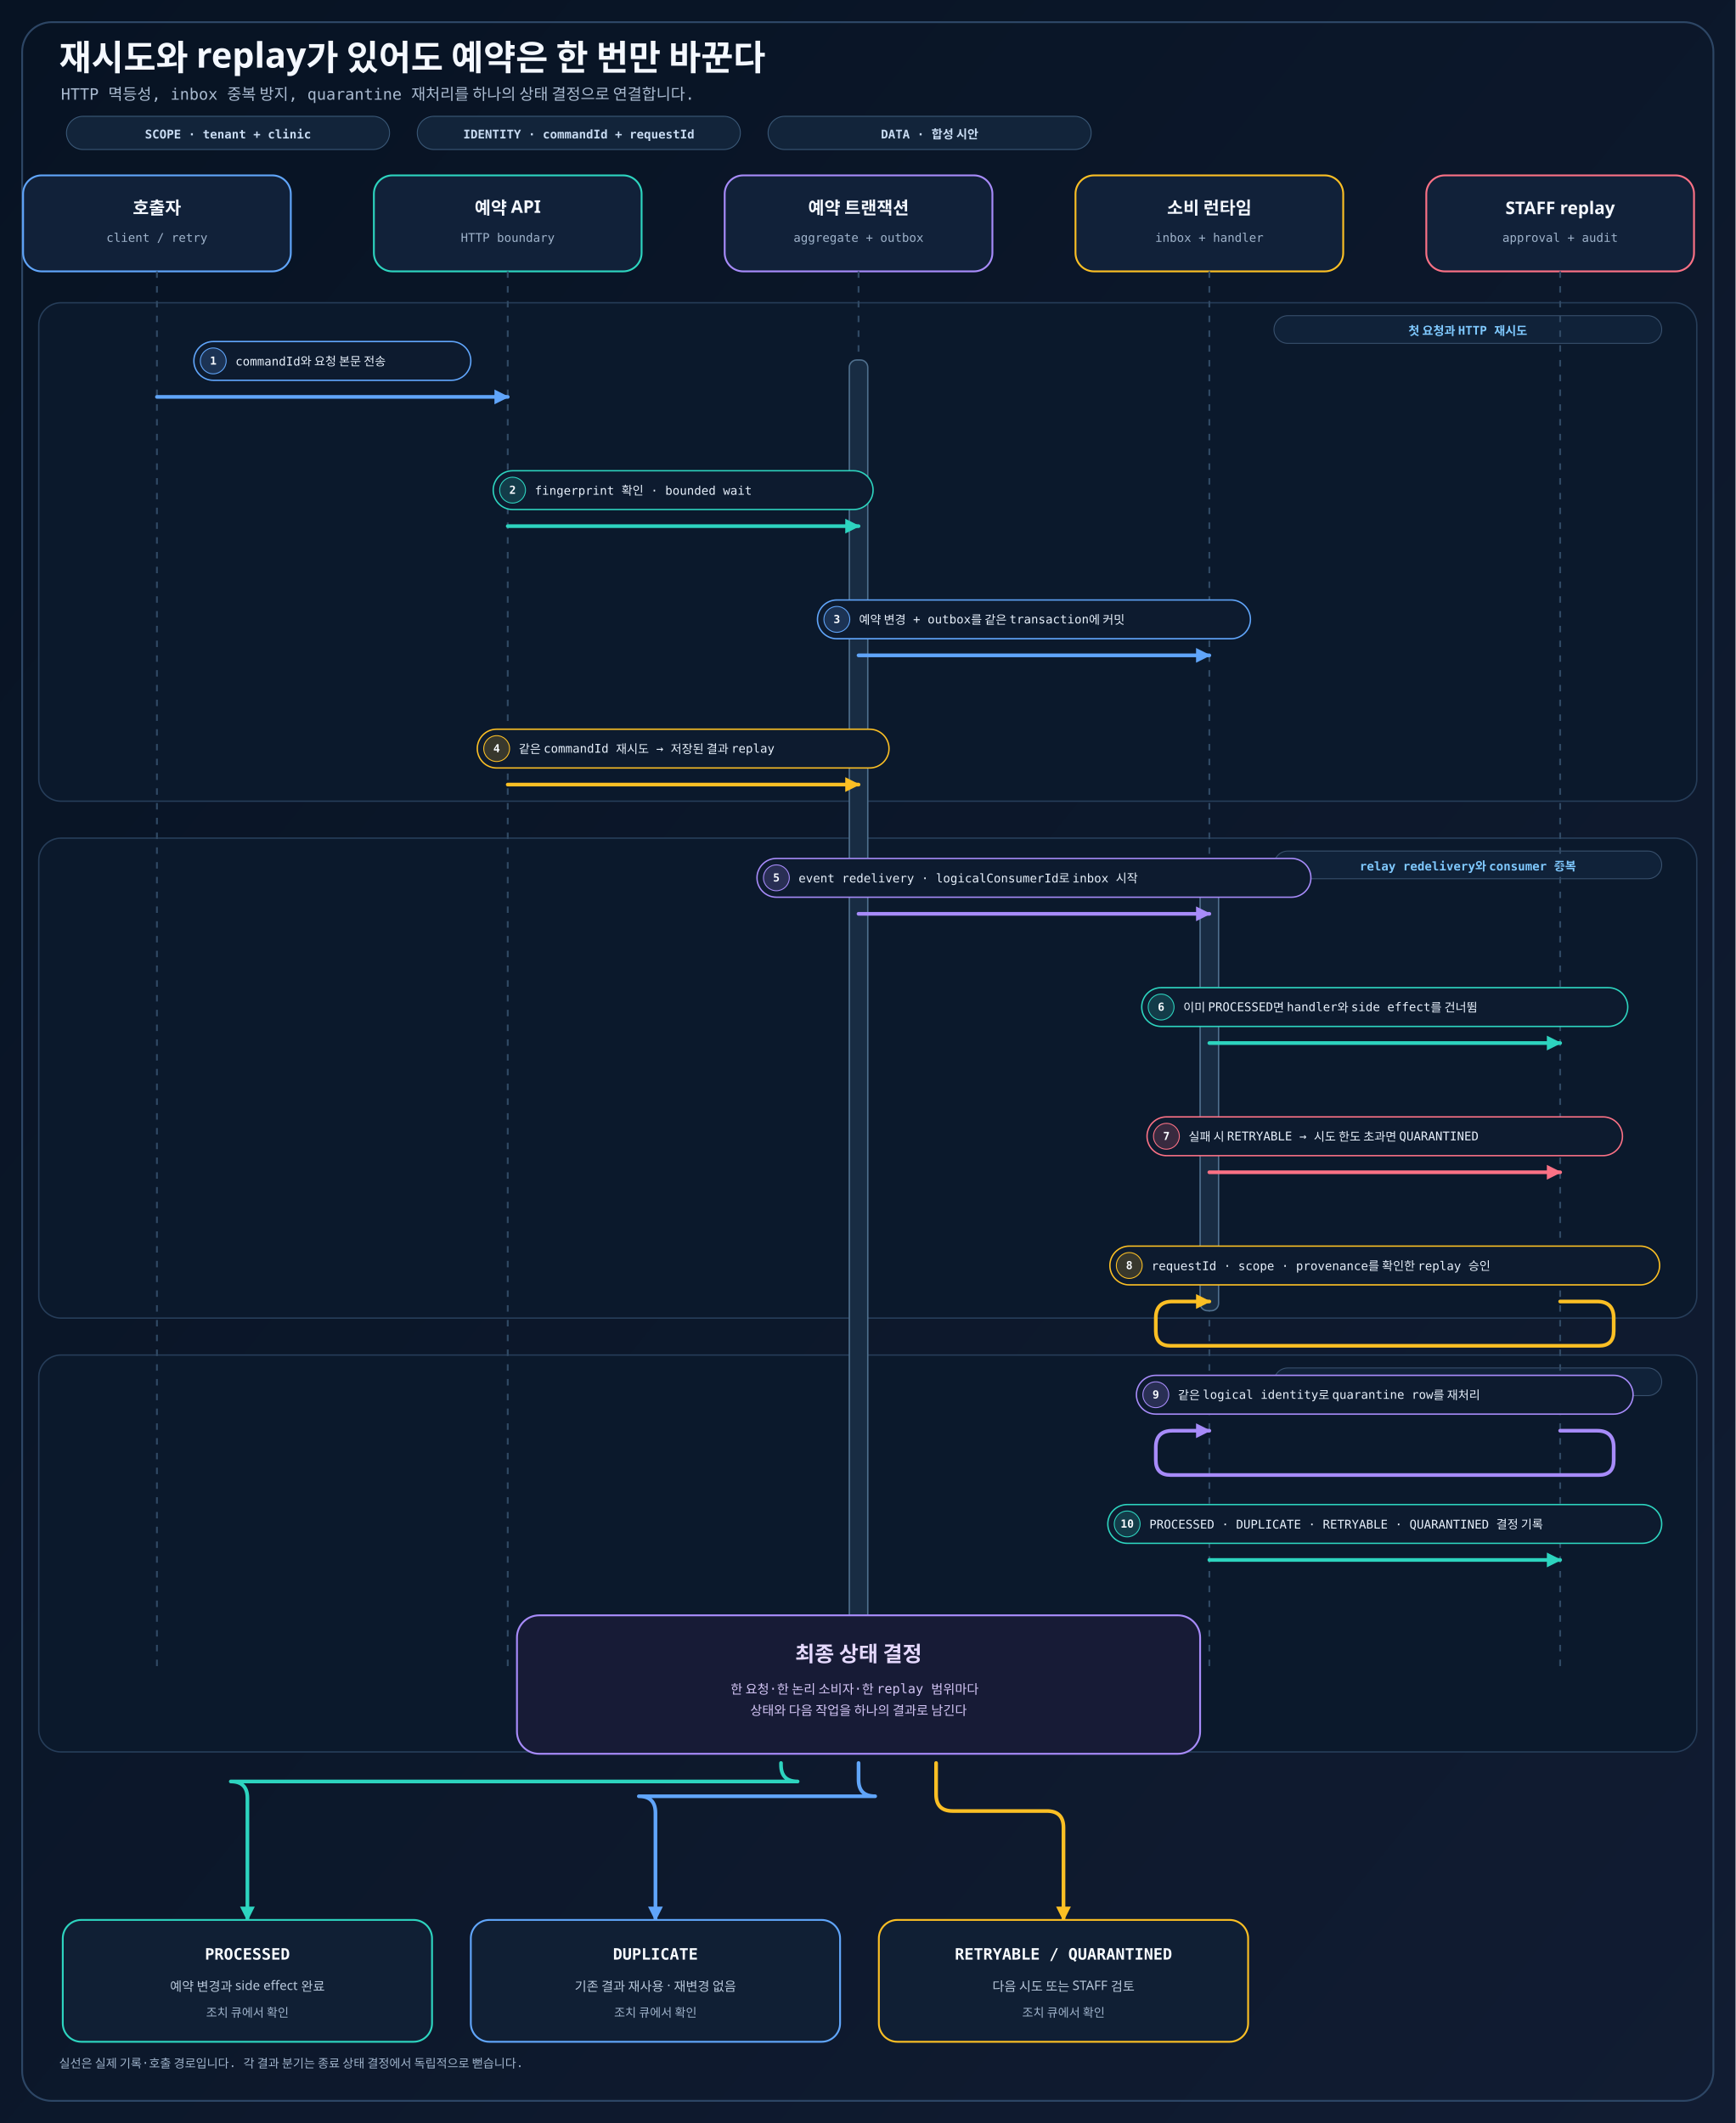
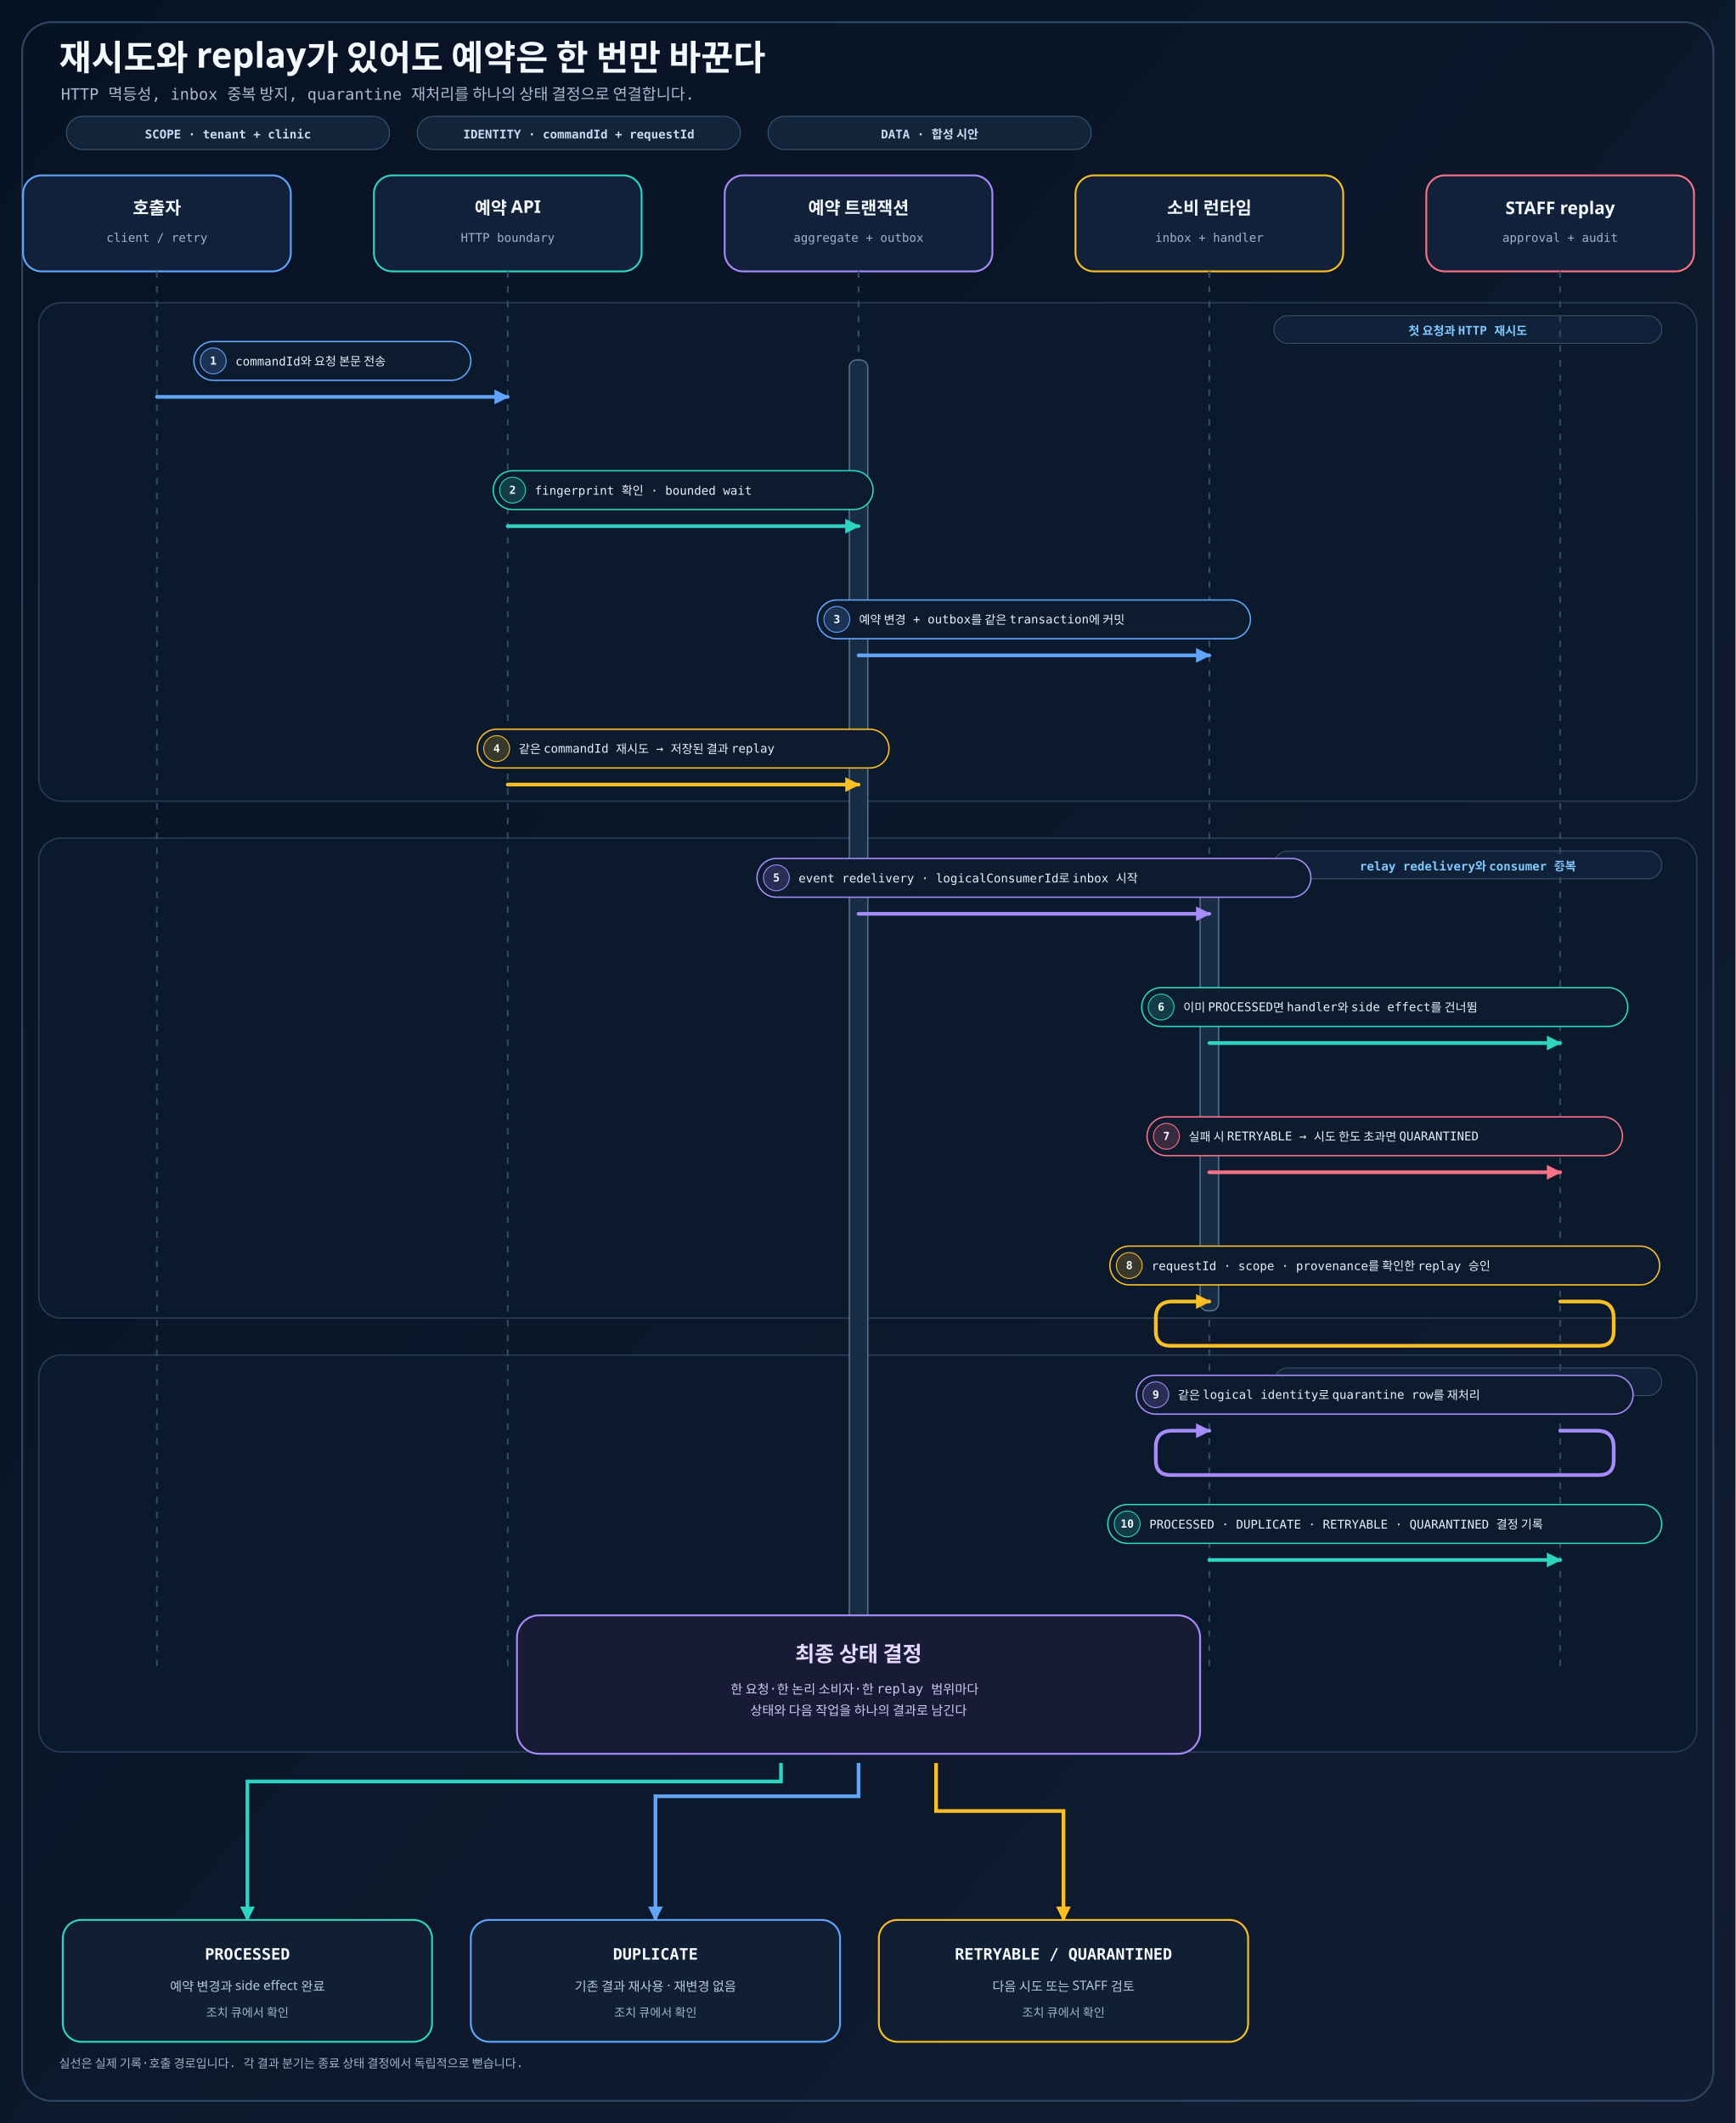
<svg xmlns="http://www.w3.org/2000/svg" width="1880" height="2300" viewBox="0 0 1880 2300" role="img" aria-labelledby="title desc" data-locale="ko">
  <defs>
    <linearGradient id="canvas" x1="0" y1="0" x2="1" y2="1">
      <stop stop-color="#071323" />
      <stop offset="1" stop-color="#111c32" />
    </linearGradient>
    <linearGradient id="screen" x1="0" y1="0" x2="1" y2="1">
      <stop stop-color="#091321" />
      <stop offset="1" stop-color="#101b2e" />
    </linearGradient>
    <marker id="sequence-blue-arrow" viewBox="0 0 10 10" markerWidth="16" markerHeight="16" refX="9" refY="5" orient="auto" markerUnits="userSpaceOnUse" data-role="sequence" data-size="16x16" data-tip-direction="positive-x">
      <path d="M 0 0 L 10 5 L 0 10 Z" fill="#60a5fa" data-solid-head="true" />
    </marker>
    <marker id="sequence-cyan-arrow" viewBox="0 0 10 10" markerWidth="16" markerHeight="16" refX="9" refY="5" orient="auto" markerUnits="userSpaceOnUse" data-role="sequence" data-size="16x16" data-tip-direction="positive-x">
      <path d="M 0 0 L 10 5 L 0 10 Z" fill="#2dd4bf" data-solid-head="true" />
    </marker>
    <marker id="sequence-amber-arrow" viewBox="0 0 10 10" markerWidth="16" markerHeight="16" refX="9" refY="5" orient="auto" markerUnits="userSpaceOnUse" data-role="sequence" data-size="16x16" data-tip-direction="positive-x">
      <path d="M 0 0 L 10 5 L 0 10 Z" fill="#fbbf24" data-solid-head="true" />
    </marker>
    <marker id="sequence-purple-arrow" viewBox="0 0 10 10" markerWidth="16" markerHeight="16" refX="9" refY="5" orient="auto" markerUnits="userSpaceOnUse" data-role="sequence" data-size="16x16" data-tip-direction="positive-x">
      <path d="M 0 0 L 10 5 L 0 10 Z" fill="#a78bfa" data-solid-head="true" />
    </marker>
    <marker id="sequence-red-arrow" viewBox="0 0 10 10" markerWidth="16" markerHeight="16" refX="9" refY="5" orient="auto" markerUnits="userSpaceOnUse" data-role="sequence" data-size="16x16" data-tip-direction="positive-x">
      <path d="M 0 0 L 10 5 L 0 10 Z" fill="#fb7185" data-solid-head="true" />
    </marker>
    <style>
      .title{font-family:"goorm Sans", "Apple SD Gothic Neo", sans-serif;font-size:38px;font-weight:800;fill:#f4f8ff}
      .subtitle{font-family:"goorm Sans Code", "goorm Sans", monospace;font-size:17px;fill:#a9bad0}
      .badge{font-family:"goorm Sans Code", "goorm Sans", monospace;font-size:13px;font-weight:800;fill:#c9dcf3}
      .participant{font-family:"goorm Sans", "Apple SD Gothic Neo", sans-serif;font-size:19px;font-weight:800;fill:#f4f8ff}
      .role{font-family:"goorm Sans Code", "goorm Sans", monospace;font-size:13px;fill:#9fb3cb}
      .lifeline{stroke:#304964;stroke-width:2;stroke-dasharray:7 9}
      .activation{fill:#182c43;stroke:#50708e;stroke-width:1.5}
      .phase{fill:#0b192c;stroke:#263d59;stroke-width:1.5}
      .phase-label{font-family:"goorm Sans Code", "goorm Sans", monospace;font-size:13px;font-weight:800;fill:#7fc9ff}
      .call{fill:none;stroke-width:4;stroke-linecap:round;stroke-linejoin:round}
+       .outcome-call{stroke-linecap:butt;stroke-linejoin:miter}
      .call-label{font-family:"goorm Sans Code", "goorm Sans", monospace;font-size:13px;fill:#e7f0fb}
      .pill{fill:#0d1b2f;stroke-width:1.5}
      .pill-number{font-family:"goorm Sans Code", "goorm Sans", monospace;font-size:12px;font-weight:800;fill:#f8fbff}
      .decision{fill:#171b36;stroke:#a78bfa;stroke-width:2}
      .decision-title{font-family:"goorm Sans", "Apple SD Gothic Neo", sans-serif;font-size:23px;font-weight:800;fill:#e5d9ff}
      .decision-body{font-family:"goorm Sans Code", "goorm Sans", monospace;font-size:14px;fill:#d2c4f4}
      .outcome-code{font-family:"goorm Sans Code", "goorm Sans", monospace;font-size:17px;font-weight:800;fill:#f8fbff}
      .outcome-body{font-family:"goorm Sans", "Apple SD Gothic Neo", sans-serif;font-size:14px;fill:#b7c7da}
      .ui-eyebrow,.ui-label,.ui-mono,.ui-button{font-family:"goorm Sans Code", "goorm Sans", monospace}
      .ui-title,.ui-section,.ui-value,.ui-card-title{font-family:"goorm Sans", "Apple SD Gothic Neo", sans-serif;font-weight:800;fill:#f4f8ff}
      .ui-eyebrow{font-size:12px;font-weight:800;fill:#7fc9ff}
      .ui-title{font-size:34px}.ui-section{font-size:20px}.ui-card-title{font-size:21px}
      .ui-label,.ui-mono{font-size:13px;fill:#dce8f5}.ui-mono{font-size:12px}.ui-value{font-size:40px}
      .ui-button{font-size:13px;font-weight:800}.ui-muted{font-family:"goorm Sans Code", "goorm Sans", monospace;font-size:12px;fill:#91a8c3}
      .divider{stroke:#263d59;stroke-width:1}
    </style>
  </defs>
  <rect width="1880" height="2300" fill="url(#canvas)" />
  <rect class="frame" x="24" y="24" width="1832" height="2252" rx="32" fill="none" stroke="#2d4665" stroke-width="2" />
  <text class="title" x="64" y="76">재시도와 replay가 있어도 예약은 한 번만 바꾼다</text>
  <text class="subtitle" x="66" y="108">HTTP 멱등성, inbox 중복 방지, quarantine 재처리를 하나의 상태 결정으로 연결합니다.</text>
  <rect x="72" y="126" width="350" height="36" rx="18" fill="#12243a" stroke="#3a5877" />
  <text class="badge" x="247" y="150" text-anchor="middle">SCOPE · tenant + clinic</text>
  <rect x="452" y="126" width="350" height="36" rx="18" fill="#12243a" stroke="#3a5877" />
  <text class="badge" x="627" y="150" text-anchor="middle">IDENTITY · commandId + requestId</text>
  <rect x="832" y="126" width="350" height="36" rx="18" fill="#12243a" stroke="#3a5877" />
  <text class="badge" x="1007" y="150" text-anchor="middle">DATA · 합성 시안</text>
  <rect class="phase" x="42" y="328" width="1796" height="540" rx="24" />
  <rect x="1380" y="342" width="420" height="30" rx="15" fill="#102239" stroke="#38506d" />
  <text class="phase-label" x="1590" y="363" text-anchor="middle">첫 요청과 HTTP 재시도</text>
  <rect class="phase" x="42" y="908" width="1796" height="520" rx="24" />
  <rect x="1380" y="922" width="420" height="30" rx="15" fill="#102239" stroke="#38506d" />
  <text class="phase-label" x="1590" y="943" text-anchor="middle">relay redelivery와 consumer 중복</text>
  <rect class="phase" x="42" y="1468" width="1796" height="430" rx="24" />
  <rect x="1380" y="1482" width="420" height="30" rx="15" fill="#102239" stroke="#38506d" />
  <text class="phase-label" x="1590" y="1503" text-anchor="middle">quarantine replay와 최종 상태</text>
  <g id="caller" data-node="true">
    <rect id="caller-card" x="25" y="190" width="290" height="104" rx="20" fill="#112139" stroke="#60a5fa" stroke-width="2" />
    <text class="participant" x="170" y="232" text-anchor="middle">호출자</text>
    <text class="role" x="170" y="262" text-anchor="middle">client / retry</text>
  </g>
  <g id="api" data-node="true">
    <rect id="api-card" x="405" y="190" width="290" height="104" rx="20" fill="#112139" stroke="#2dd4bf" stroke-width="2" />
    <text class="participant" x="550" y="232" text-anchor="middle">예약 API</text>
    <text class="role" x="550" y="262" text-anchor="middle">HTTP boundary</text>
  </g>
  <g id="transaction" data-node="true">
    <rect id="transaction-card" x="785" y="190" width="290" height="104" rx="20" fill="#112139" stroke="#a78bfa" stroke-width="2" />
    <text class="participant" x="930" y="232" text-anchor="middle">예약 트랜잭션</text>
    <text class="role" x="930" y="262" text-anchor="middle">aggregate + outbox</text>
  </g>
  <g id="consumer" data-node="true">
    <rect id="consumer-card" x="1165" y="190" width="290" height="104" rx="20" fill="#112139" stroke="#fbbf24" stroke-width="2" />
    <text class="participant" x="1310" y="232" text-anchor="middle">소비 런타임</text>
    <text class="role" x="1310" y="262" text-anchor="middle">inbox + handler</text>
  </g>
  <g id="replay" data-node="true">
    <rect id="replay-card" x="1545" y="190" width="290" height="104" rx="20" fill="#112139" stroke="#fb7185" stroke-width="2" />
    <text class="participant" x="1690" y="232" text-anchor="middle">STAFF replay</text>
    <text class="role" x="1690" y="262" text-anchor="middle">approval + audit</text>
  </g>
  <path class="lifeline" d="M170 294 V1810" />
  <path class="lifeline" d="M550 294 V1810" />
  <path class="lifeline" d="M930 294 V1810" />
  <path class="lifeline" d="M1310 294 V1810" />
  <path class="lifeline" d="M1690 294 V1810" />
  <rect class="activation" x="920" y="390" width="20" height="1410" rx="8" />
  <rect class="activation" x="1300" y="950" width="20" height="470" rx="8" />
  <g class="sequence-message">
    <rect class="pill" x="210" y="370" width="300" height="42" rx="21" stroke="#60a5fa" />
    <circle cx="231" cy="391" r="14" fill="#60a5fa" fill-opacity=".18" stroke="#60a5fa" />
    <text class="pill-number num" x="231" y="395" text-anchor="middle">1</text>
    <text class="call-label" x="255" y="396">commandId와 요청 본문 전송</text>
  </g>
  <g data-from="caller" data-to="api">
    <path class="call" d="M170 430 H550" stroke="#60a5fa" marker-end="url(#sequence-blue-arrow)" data-connector="message-1" data-source-node="caller" data-target-node="api" />
  </g>
  <g class="sequence-message">
    <rect class="pill" x="534.25" y="510" width="411.5" height="42" rx="21" stroke="#2dd4bf" />
    <circle cx="555.25" cy="531" r="14" fill="#2dd4bf" fill-opacity=".18" stroke="#2dd4bf" />
    <text class="pill-number num" x="555.25" y="535" text-anchor="middle">2</text>
    <text class="call-label" x="579.25" y="536">fingerprint 확인 · bounded wait</text>
  </g>
  <g data-from="api" data-to="transaction">
    <path class="call" d="M550 570 H930" stroke="#2dd4bf" marker-end="url(#sequence-cyan-arrow)" data-connector="message-2" data-source-node="api" data-target-node="transaction" />
  </g>
  <g class="sequence-message">
    <rect class="pill" x="885.5" y="650" width="469" height="42" rx="21" stroke="#60a5fa" />
    <circle cx="906.5" cy="671" r="14" fill="#60a5fa" fill-opacity=".18" stroke="#60a5fa" />
    <text class="pill-number num" x="906.5" y="675" text-anchor="middle">3</text>
    <text class="call-label" x="930.5" y="676">예약 변경 + outbox를 같은 transaction에 커밋</text>
  </g>
  <g data-from="transaction" data-to="consumer">
    <path class="call" d="M930 710 H1310" stroke="#60a5fa" marker-end="url(#sequence-blue-arrow)" data-connector="message-3" data-source-node="transaction" data-target-node="consumer" />
  </g>
  <g class="sequence-message">
    <rect class="pill" x="517" y="790" width="446" height="42" rx="21" stroke="#fbbf24" />
    <circle cx="538" cy="811" r="14" fill="#fbbf24" fill-opacity=".18" stroke="#fbbf24" />
    <text class="pill-number num" x="538" y="815" text-anchor="middle">4</text>
    <text class="call-label" x="562" y="816">같은 commandId 재시도 → 저장된 결과 replay</text>
  </g>
  <g data-from="api" data-to="transaction">
    <path class="call" d="M550 850 H930" stroke="#fbbf24" marker-end="url(#sequence-amber-arrow)" data-connector="message-4" data-source-node="api" data-target-node="transaction" />
  </g>
  <g class="sequence-message">
    <rect class="pill" x="820" y="930" width="600" height="42" rx="21" stroke="#a78bfa" />
    <circle cx="841" cy="951" r="14" fill="#a78bfa" fill-opacity=".18" stroke="#a78bfa" />
    <text class="pill-number num" x="841" y="955" text-anchor="middle">5</text>
    <text class="call-label" x="865" y="956">event redelivery · logicalConsumerId로 inbox 시작</text>
  </g>
  <g data-from="transaction" data-to="consumer">
    <path class="call" d="M930 990 H1310" stroke="#a78bfa" marker-end="url(#sequence-purple-arrow)" data-connector="message-5" data-source-node="transaction" data-target-node="consumer" />
  </g>
  <g class="sequence-message">
    <rect class="pill" x="1236.75" y="1070" width="526.5" height="42" rx="21" stroke="#2dd4bf" />
    <circle cx="1257.75" cy="1091" r="14" fill="#2dd4bf" fill-opacity=".18" stroke="#2dd4bf" />
    <text class="pill-number num" x="1257.75" y="1095" text-anchor="middle">6</text>
    <text class="call-label" x="1281.75" y="1096">이미 PROCESSED면 handler와 side effect를 건너뜀</text>
  </g>
  <g data-from="consumer" data-to="replay">
    <path class="call" d="M1310 1130 H1690" stroke="#2dd4bf" marker-end="url(#sequence-cyan-arrow)" data-connector="message-6" data-source-node="consumer" data-target-node="replay" />
  </g>
  <g class="sequence-message">
    <rect class="pill" x="1242.5" y="1210" width="515" height="42" rx="21" stroke="#fb7185" />
    <circle cx="1263.5" cy="1231" r="14" fill="#fb7185" fill-opacity=".18" stroke="#fb7185" />
    <text class="pill-number num" x="1263.5" y="1235" text-anchor="middle">7</text>
    <text class="call-label" x="1287.5" y="1236">실패 시 RETRYABLE → 시도 한도 초과면 QUARANTINED</text>
  </g>
  <g data-from="consumer" data-to="replay">
    <path class="call" d="M1310 1270 H1690" stroke="#fb7185" marker-end="url(#sequence-red-arrow)" data-connector="message-7" data-source-node="consumer" data-target-node="replay" />
  </g>
  <g class="sequence-message">
    <rect class="pill" x="1202.25" y="1350" width="595.5" height="42" rx="21" stroke="#fbbf24" />
    <circle cx="1223.25" cy="1371" r="14" fill="#fbbf24" fill-opacity=".18" stroke="#fbbf24" />
    <text class="pill-number num" x="1223.25" y="1375" text-anchor="middle">8</text>
    <text class="call-label" x="1247.25" y="1376">requestId · scope · provenance를 확인한 replay 승인</text>
  </g>
  <g data-from="replay" data-to="consumer">
    <path class="call" d="M1690 1410 H1730 Q1748 1410 1748 1428 V1442 Q1748 1458 1732 1458 H1268 Q1252 1458 1252 1442 V1428 Q1252 1410 1270 1410 H1310" stroke="#fbbf24" marker-end="url(#sequence-amber-arrow)" data-connector="message-8" data-source-node="replay" data-target-node="consumer" />
  </g>
  <g class="sequence-message">
    <rect class="pill" x="1231" y="1490" width="538" height="42" rx="21" stroke="#a78bfa" />
    <circle cx="1252" cy="1511" r="14" fill="#a78bfa" fill-opacity=".18" stroke="#a78bfa" />
    <text class="pill-number num" x="1252" y="1515" text-anchor="middle">9</text>
    <text class="call-label" x="1276" y="1516">같은 logical identity로 quarantine row를 재처리</text>
  </g>
  <g data-from="replay" data-to="consumer">
    <path class="call" d="M1690 1550 H1730 Q1748 1550 1748 1568 V1582 Q1748 1598 1732 1598 H1268 Q1252 1598 1252 1582 V1568 Q1252 1550 1270 1550 H1310" stroke="#a78bfa" marker-end="url(#sequence-purple-arrow)" data-connector="message-9" data-source-node="replay" data-target-node="consumer" />
  </g>
  <g class="sequence-message">
    <rect class="pill" x="1200" y="1630" width="600" height="42" rx="21" stroke="#2dd4bf" />
    <circle cx="1221" cy="1651" r="14" fill="#2dd4bf" fill-opacity=".18" stroke="#2dd4bf" />
    <text class="pill-number num" x="1221" y="1655" text-anchor="middle">10</text>
    <text class="call-label" x="1245" y="1656">PROCESSED · DUPLICATE · RETRYABLE · QUARANTINED 결정 기록</text>
  </g>
  <g data-from="consumer" data-to="replay">
    <path class="call" d="M1310 1690 H1690" stroke="#2dd4bf" marker-end="url(#sequence-cyan-arrow)" data-connector="message-10" data-source-node="consumer" data-target-node="replay" />
  </g>
  <g id="final-decision" data-node="true">
    <rect id="final-decision-card" class="decision" x="560" y="1750" width="740" height="150" rx="24" />
    <text class="decision-title" x="930" y="1800" text-anchor="middle">최종 상태 결정</text>
    <text class="decision-body" x="930" y="1835" text-anchor="middle">
      <tspan x="930" dy="0">한 요청·한 논리 소비자·한 replay 범위마다</tspan>
      <tspan x="930" dy="23">상태와 다음 작업을 하나의 결과로 남긴다</tspan>
    </text>
  </g>
-   <path class="call" d="M846 1910 V1912 Q846 1930 864 1930 H250 Q268 1930 268 1948 V2080" stroke="#2dd4bf" marker-end="url(#sequence-cyan-arrow)" data-connector="decision-outcome-0" data-source-node="final-decision" data-target-node="outcome-0" />
-   <path class="call" d="M930 1910 V1928 Q930 1946 948 1946 H692 Q710 1946 710 1964 V2080" stroke="#60a5fa" marker-end="url(#sequence-blue-arrow)" data-connector="decision-outcome-1" data-source-node="final-decision" data-target-node="outcome-1" />
-   <path class="call" d="M1014 1910 V1944 Q1014 1962 1032 1962 H1134 Q1152 1962 1152 1980 V2080" stroke="#fbbf24" marker-end="url(#sequence-amber-arrow)" data-connector="decision-outcome-2" data-source-node="final-decision" data-target-node="outcome-2" />
+   <path class="call outcome-call" d="M846 1910 V1930 H268 V2080" stroke="#2dd4bf" marker-end="url(#sequence-cyan-arrow)" data-connector="decision-outcome-0" data-source-node="final-decision" data-target-node="outcome-0" data-corner-style="orthogonal" />
+   <path class="call outcome-call" d="M930 1910 V1946 H710 V2080" stroke="#60a5fa" marker-end="url(#sequence-blue-arrow)" data-connector="decision-outcome-1" data-source-node="final-decision" data-target-node="outcome-1" data-corner-style="orthogonal" />
+   <path class="call outcome-call" d="M1014 1910 V1962 H1152 V2080" stroke="#fbbf24" marker-end="url(#sequence-amber-arrow)" data-connector="decision-outcome-2" data-source-node="final-decision" data-target-node="outcome-2" data-corner-style="orthogonal" />
  <g id="outcome-0" data-node="true">
    <rect id="outcome-0-card" x="68" y="2080" width="400" height="132" rx="20" fill="#101f34" stroke="#2dd4bf" stroke-width="2" />
    <text class="outcome-code" x="268" y="2123" text-anchor="middle">PROCESSED</text>
    <text class="outcome-body" x="268" y="2157" text-anchor="middle">예약 변경과 side effect 완료</text>
    <text class="role" x="268" y="2185" text-anchor="middle">조치 큐에서 확인</text>
  </g>
  <g id="outcome-1" data-node="true">
    <rect id="outcome-1-card" x="510" y="2080" width="400" height="132" rx="20" fill="#101f34" stroke="#60a5fa" stroke-width="2" />
    <text class="outcome-code" x="710" y="2123" text-anchor="middle">DUPLICATE</text>
    <text class="outcome-body" x="710" y="2157" text-anchor="middle">기존 결과 재사용 · 재변경 없음</text>
    <text class="role" x="710" y="2185" text-anchor="middle">조치 큐에서 확인</text>
  </g>
  <g id="outcome-2" data-node="true">
    <rect id="outcome-2-card" x="952" y="2080" width="400" height="132" rx="20" fill="#101f34" stroke="#fbbf24" stroke-width="2" />
    <text class="outcome-code" x="1152" y="2123" text-anchor="middle">RETRYABLE / QUARANTINED</text>
    <text class="outcome-body" x="1152" y="2157" text-anchor="middle">다음 시도 또는 STAFF 검토</text>
    <text class="role" x="1152" y="2185" text-anchor="middle">조치 큐에서 확인</text>
  </g>
  <text class="role" x="64" y="2240">실선은 실제 기록·호출 경로입니다. 각 결과 분기는 종료 상태 결정에서 독립적으로 뻗습니다.</text>
</svg>
